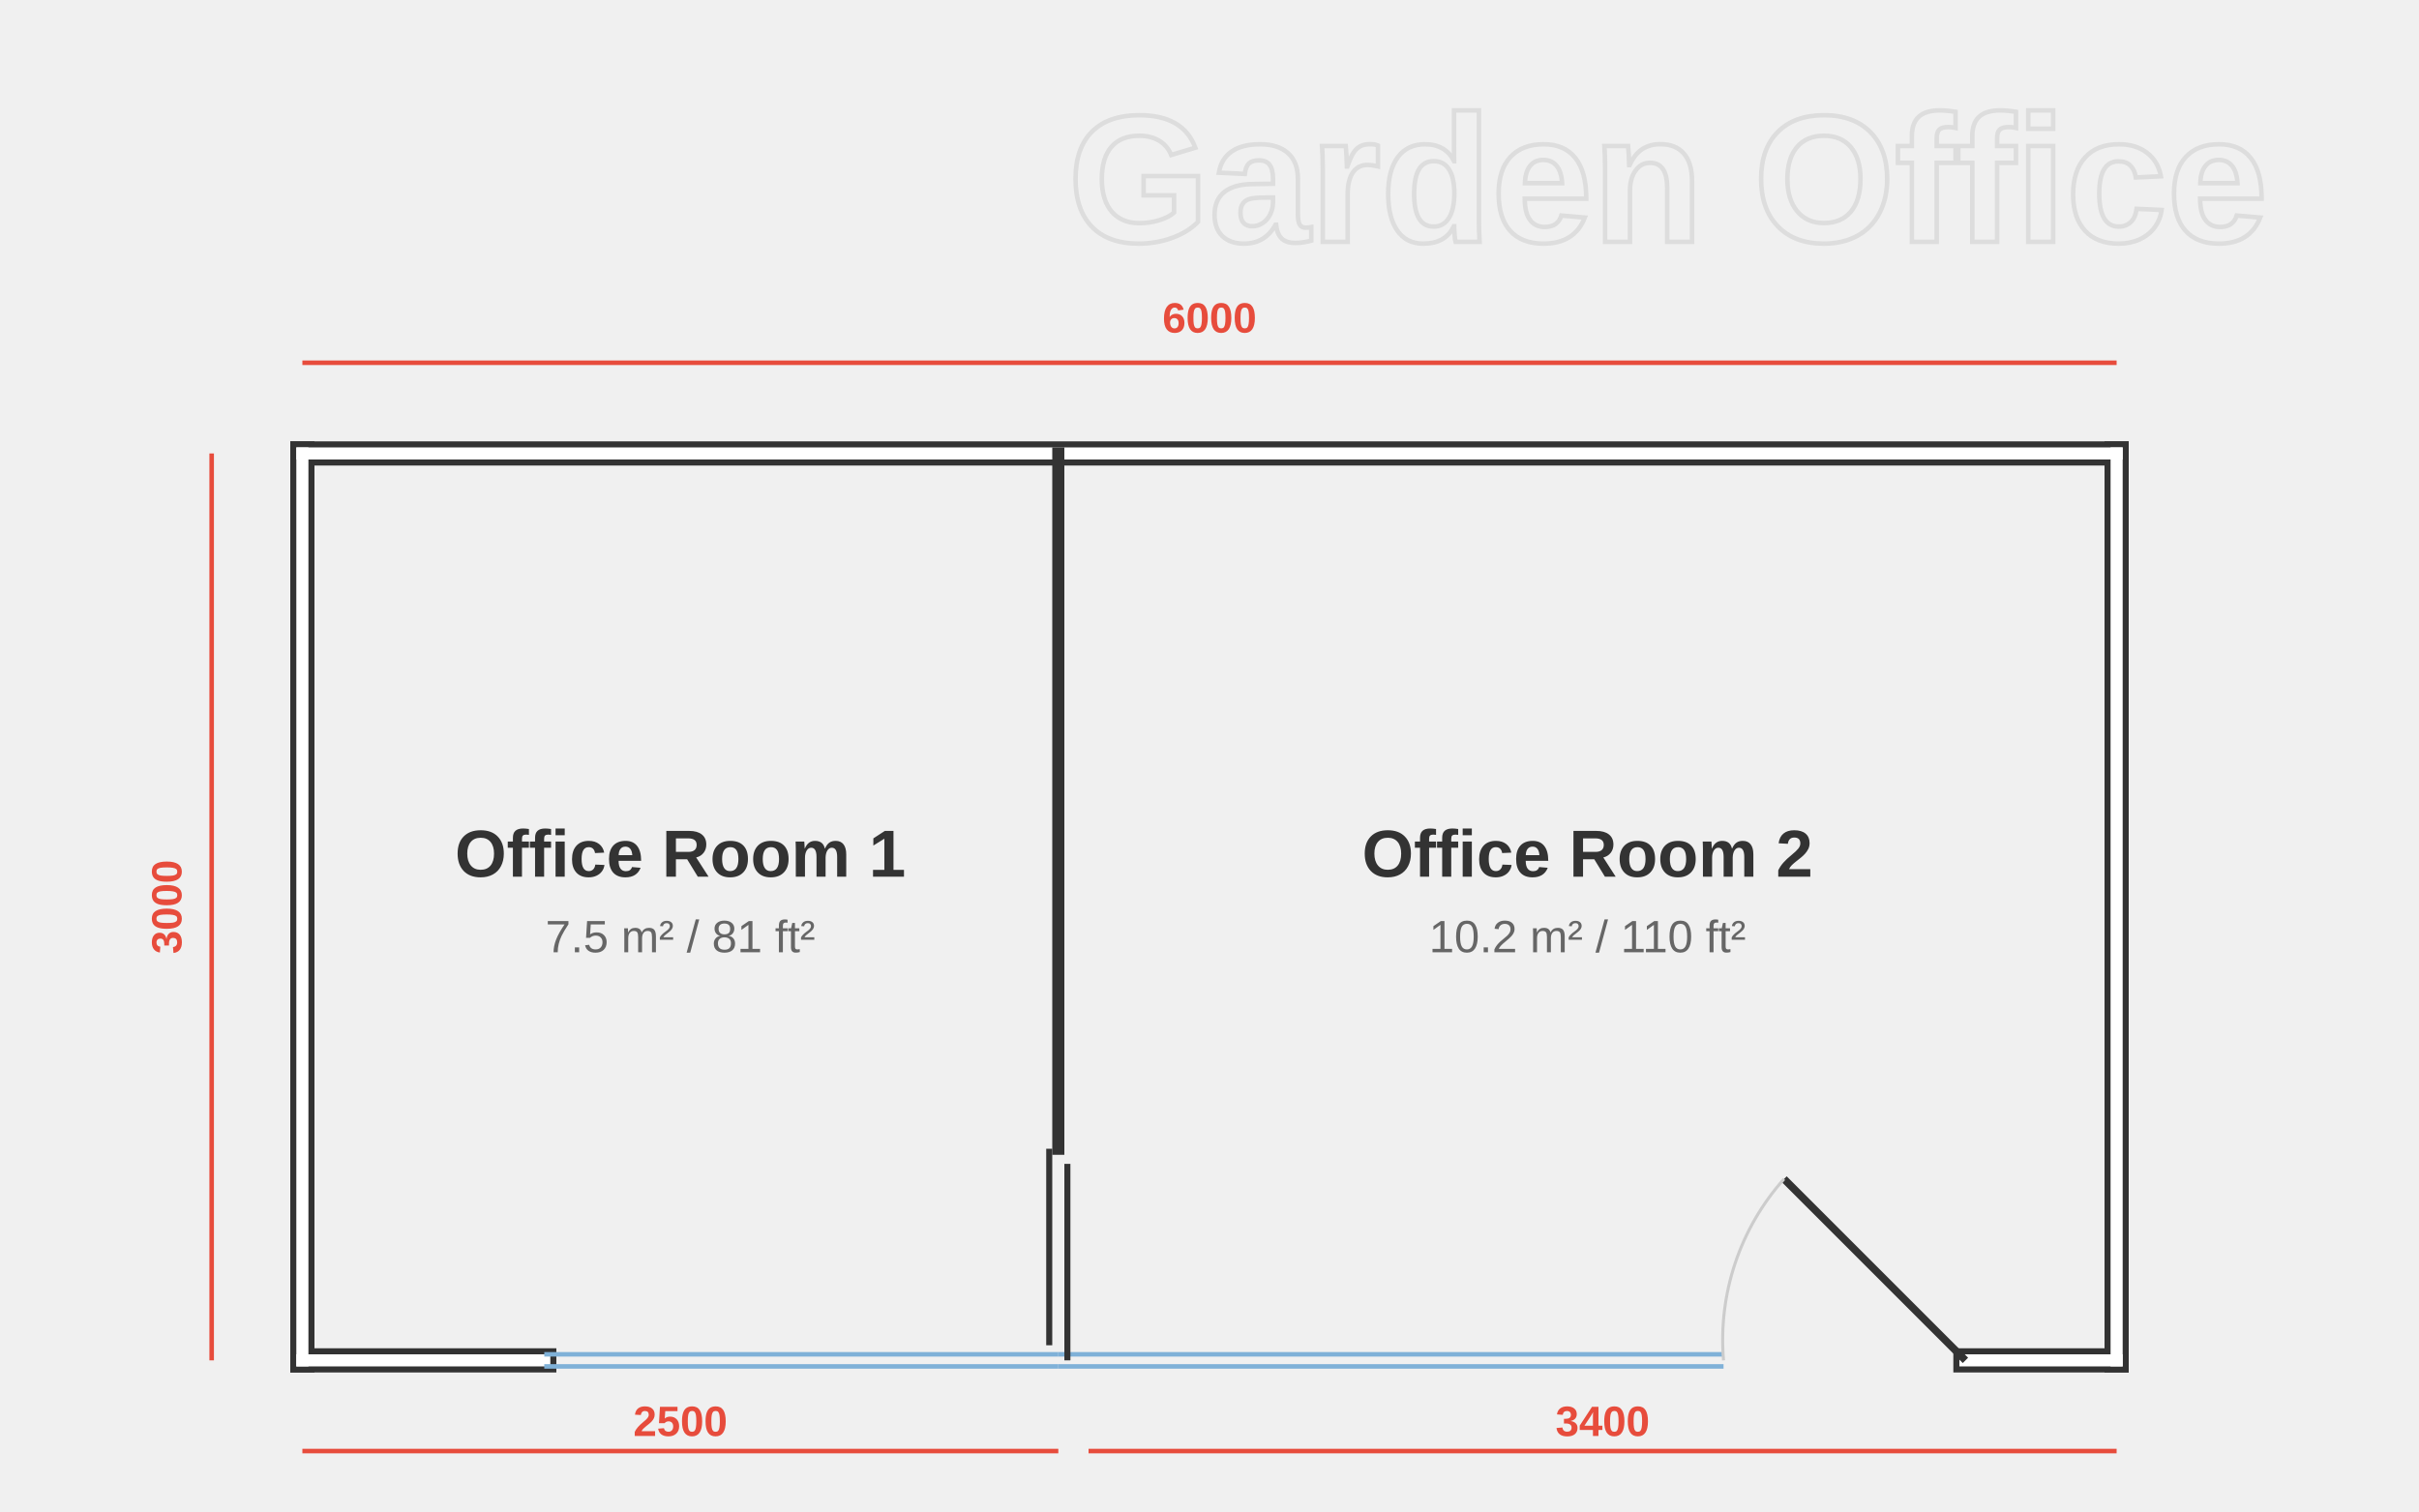
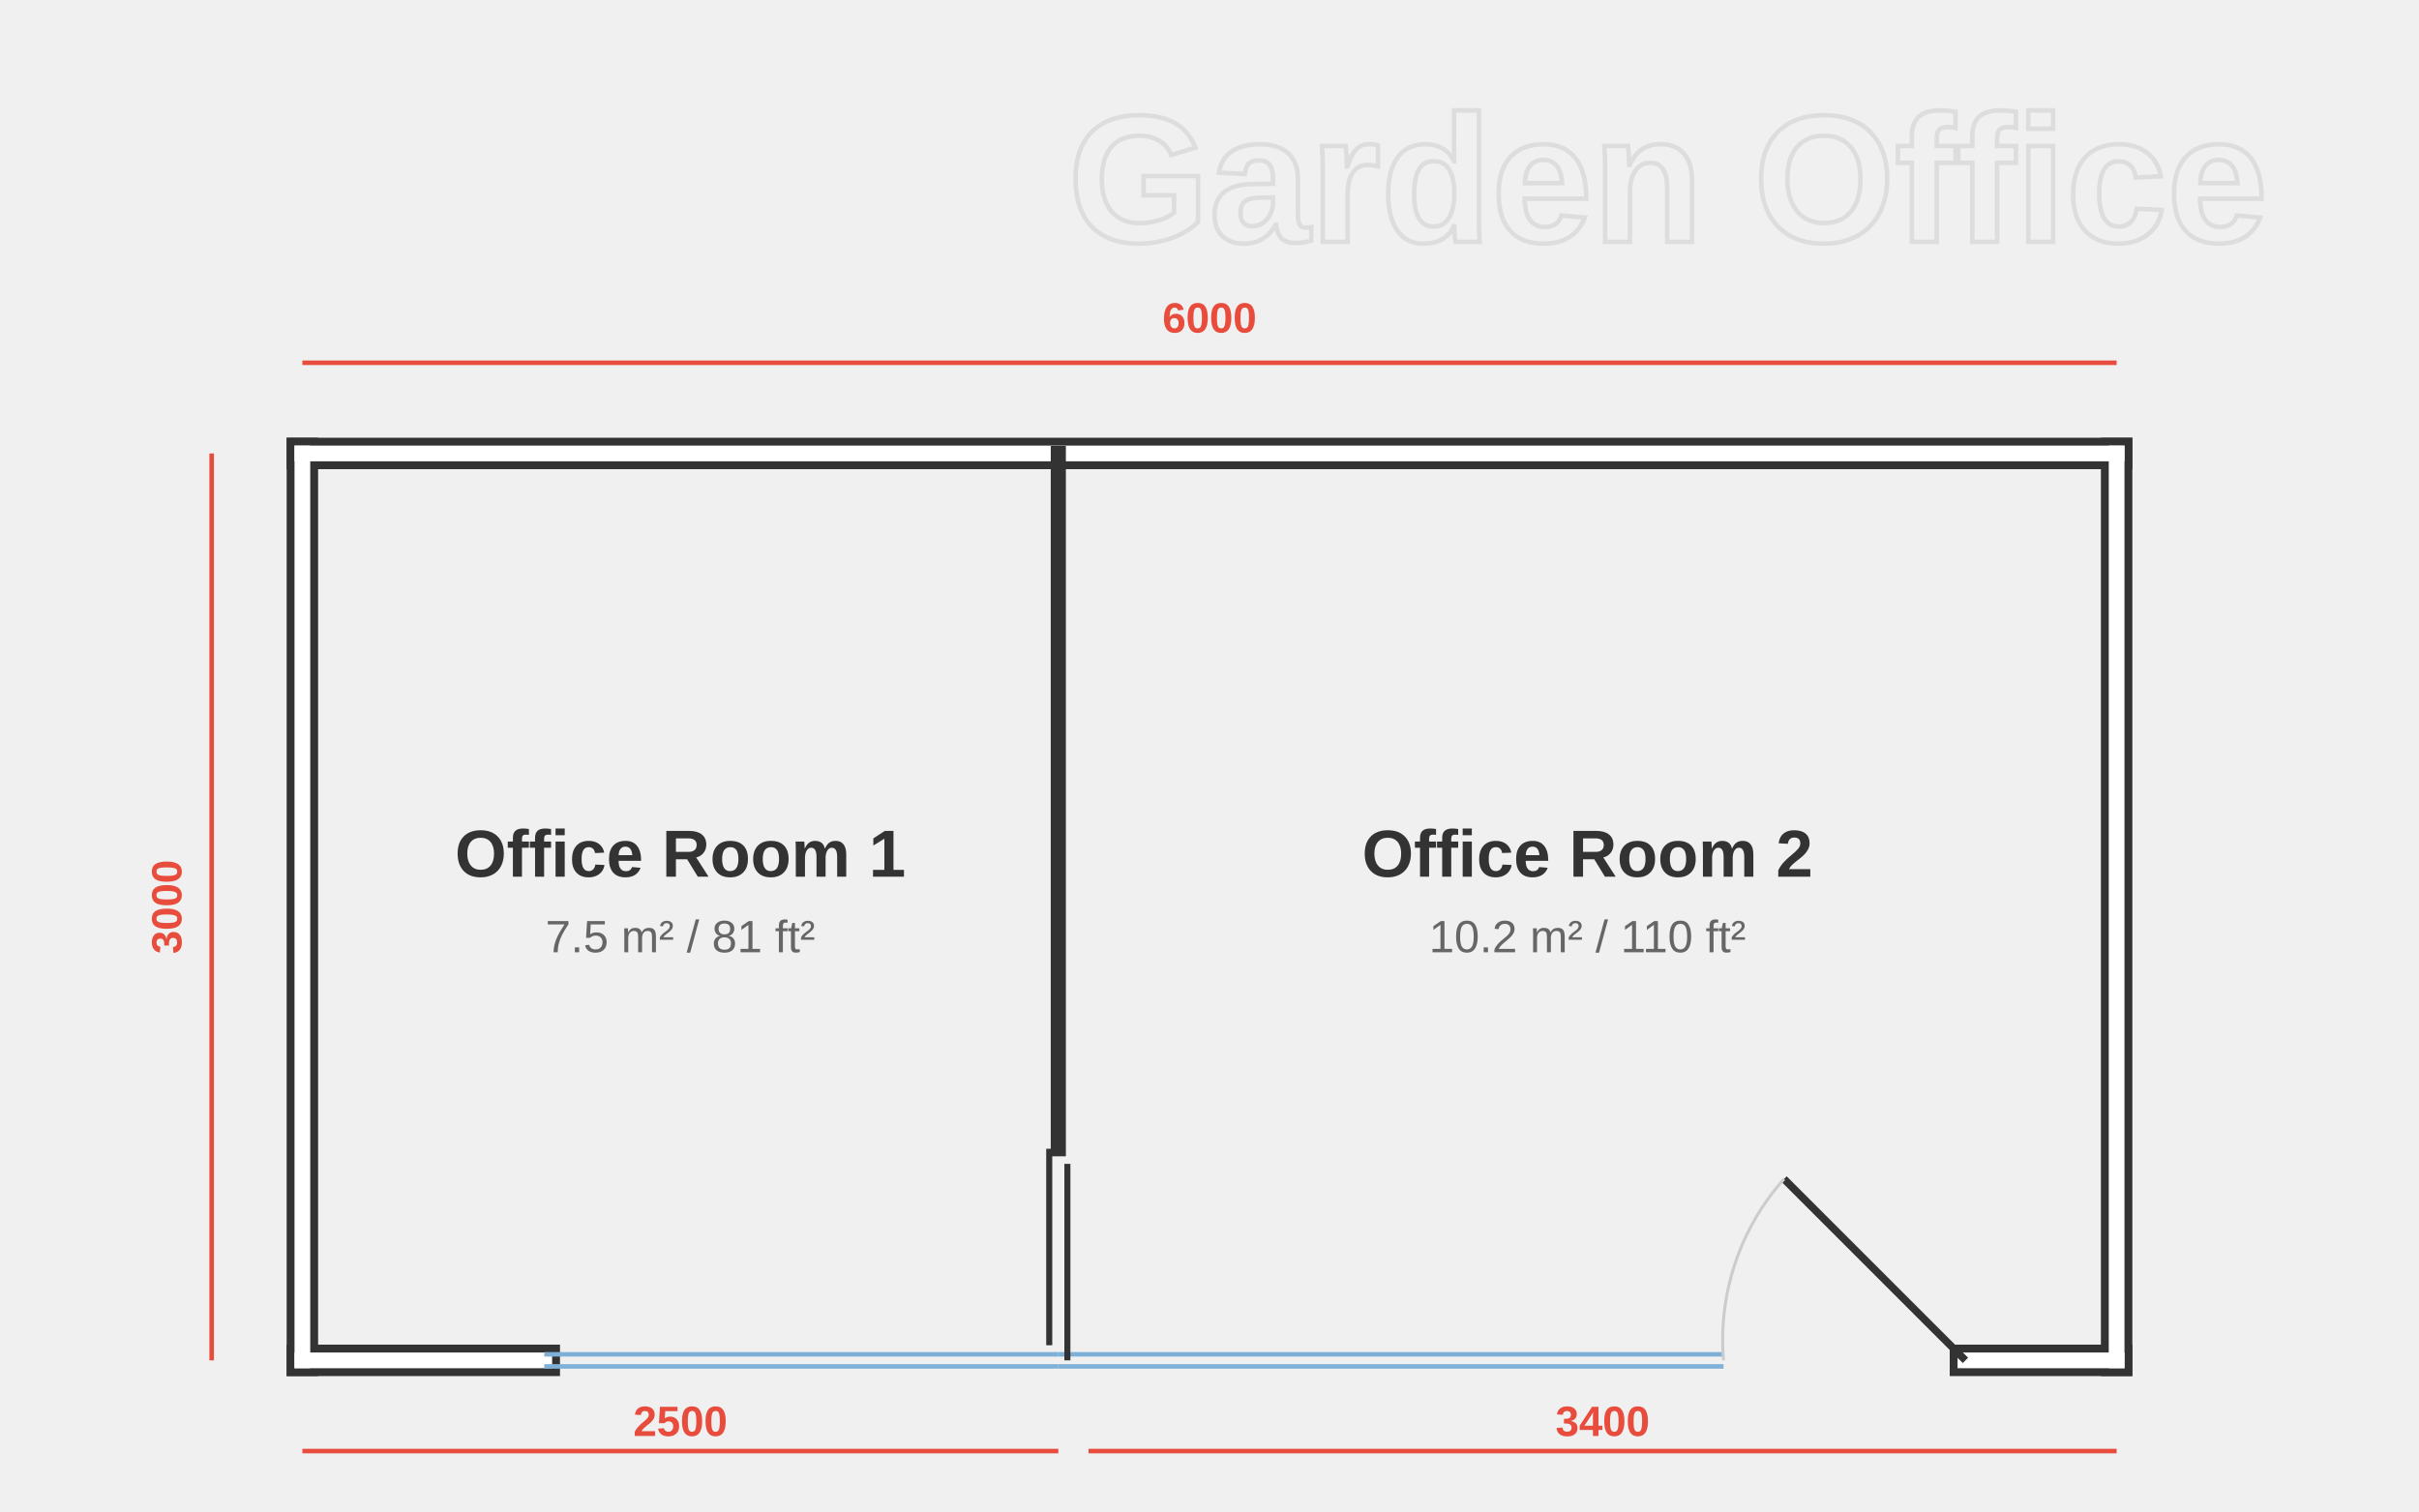
<svg xmlns="http://www.w3.org/2000/svg" width="800" height="500" viewBox="0 0 800 500" preserveAspectRatio="xMidYMid meet" style="background-color: white; width: 100%; height: auto; display: block;">
  <style>
-     .wall-outer { fill: none; stroke: #333; stroke-width: 8; stroke-linecap: square; }
-     .wall-empty { fill: none; stroke: white; stroke-width: 4; stroke-linecap: square; }
-     .wall-inner { fill: none; stroke: #333; stroke-width: 4; stroke-linecap: square; }
+     .wall-outer { fill: none; stroke: #333; stroke-width: 10.4; stroke-linecap: square; }
+     .wall-empty { fill: none; stroke: white; stroke-width: 5.2; stroke-linecap: square; }
+     .wall-inner { fill: none; stroke: #333; stroke-width: 5; stroke-linecap: square; }
    .dim-line { fill: none; stroke: #e74c3c; stroke-width: 1.5; }
    .dim-text { fill: #e74c3c; font-family: 'Segoe UI', Arial, sans-serif; font-size: 14px; font-weight: 600; text-anchor: middle; }
    .room-label { fill: #333; font-family: 'Segoe UI', Arial, sans-serif; font-size: 22px; font-weight: 700; text-anchor: middle; }
    .area-label { fill: #666; font-family: 'Segoe UI', Arial, sans-serif; font-size: 15px; text-anchor: middle; }
    .floor-title { fill: none; stroke: #ddd; stroke-width: 1.5; font-family: 'Segoe UI', Arial, sans-serif; font-size: 60px; font-weight: 700; text-anchor: end; }
    .door-leaf { fill: none; stroke: #333; stroke-width: 2.5; }
    .door-arc { fill: none; stroke: #ccc; stroke-width: 1; }
    .window-glass { fill: none; stroke: #7fb1d8; stroke-width: 1.5; }
  </style>
  <text x="750" y="80" class="floor-title">Garden Office</text>
  <g class="wall-outer">
    <line x1="100" y1="150" x2="700" y2="150" />
    <line x1="100" y1="150" x2="100" y2="450" />
    <line x1="700" y1="150" x2="700" y2="450" />
    <line x1="100" y1="450" x2="180" y2="450" />
    <line x1="650" y1="450" x2="700" y2="450" />
  </g>
  <g class="wall-empty">
    <line x1="100" y1="150" x2="700" y2="150" />
    <line x1="100" y1="150" x2="100" y2="450" />
    <line x1="700" y1="150" x2="700" y2="450" />
    <line x1="100" y1="450" x2="180" y2="450" />
    <line x1="650" y1="450" x2="700" y2="450" />
  </g>
  <line x1="180" y1="448" x2="350" y2="448" class="window-glass" />
  <line x1="180" y1="452" x2="350" y2="452" class="window-glass" />
  <line x1="350" y1="448" x2="570" y2="448" class="window-glass" />
  <line x1="350" y1="452" x2="570" y2="452" class="window-glass" />
  <line x1="650" y1="450" x2="590" y2="390" class="door-leaf" />
  <path d="M 570 450 A 80 80 0 0 1 590 390" class="door-arc" />
  <line x1="350" y1="150" x2="350" y2="380" class="wall-inner" />
  <line x1="347" y1="380" x2="347" y2="445" class="door-leaf" style="stroke-width: 2px;" />
  <line x1="353" y1="385" x2="353" y2="450" class="door-leaf" style="stroke-width: 2px;" />
  <text x="225" y="290" class="room-label">Office Room 1</text>
  <text x="225" y="315" class="area-label">7.5 m² / 81 ft²</text>
  <text x="525" y="290" class="room-label">Office Room 2</text>
  <text x="525" y="315" class="area-label">10.2 m² / 110 ft²</text>
  <line x1="100" y1="120" x2="700" y2="120" class="dim-line" />
  <text x="400" y="110" class="dim-text">6000</text>
  <line x1="100" y1="480" x2="350" y2="480" class="dim-line" />
  <text x="225" y="475" class="dim-text">2500</text>
  <line x1="360" y1="480" x2="700" y2="480" class="dim-line" />
  <text x="530" y="475" class="dim-text">3400</text>
  <line x1="70" y1="150" x2="70" y2="450" class="dim-line" />
  <text x="60" y="300" class="dim-text" transform="rotate(-90 60,300)">3000</text>
</svg>
